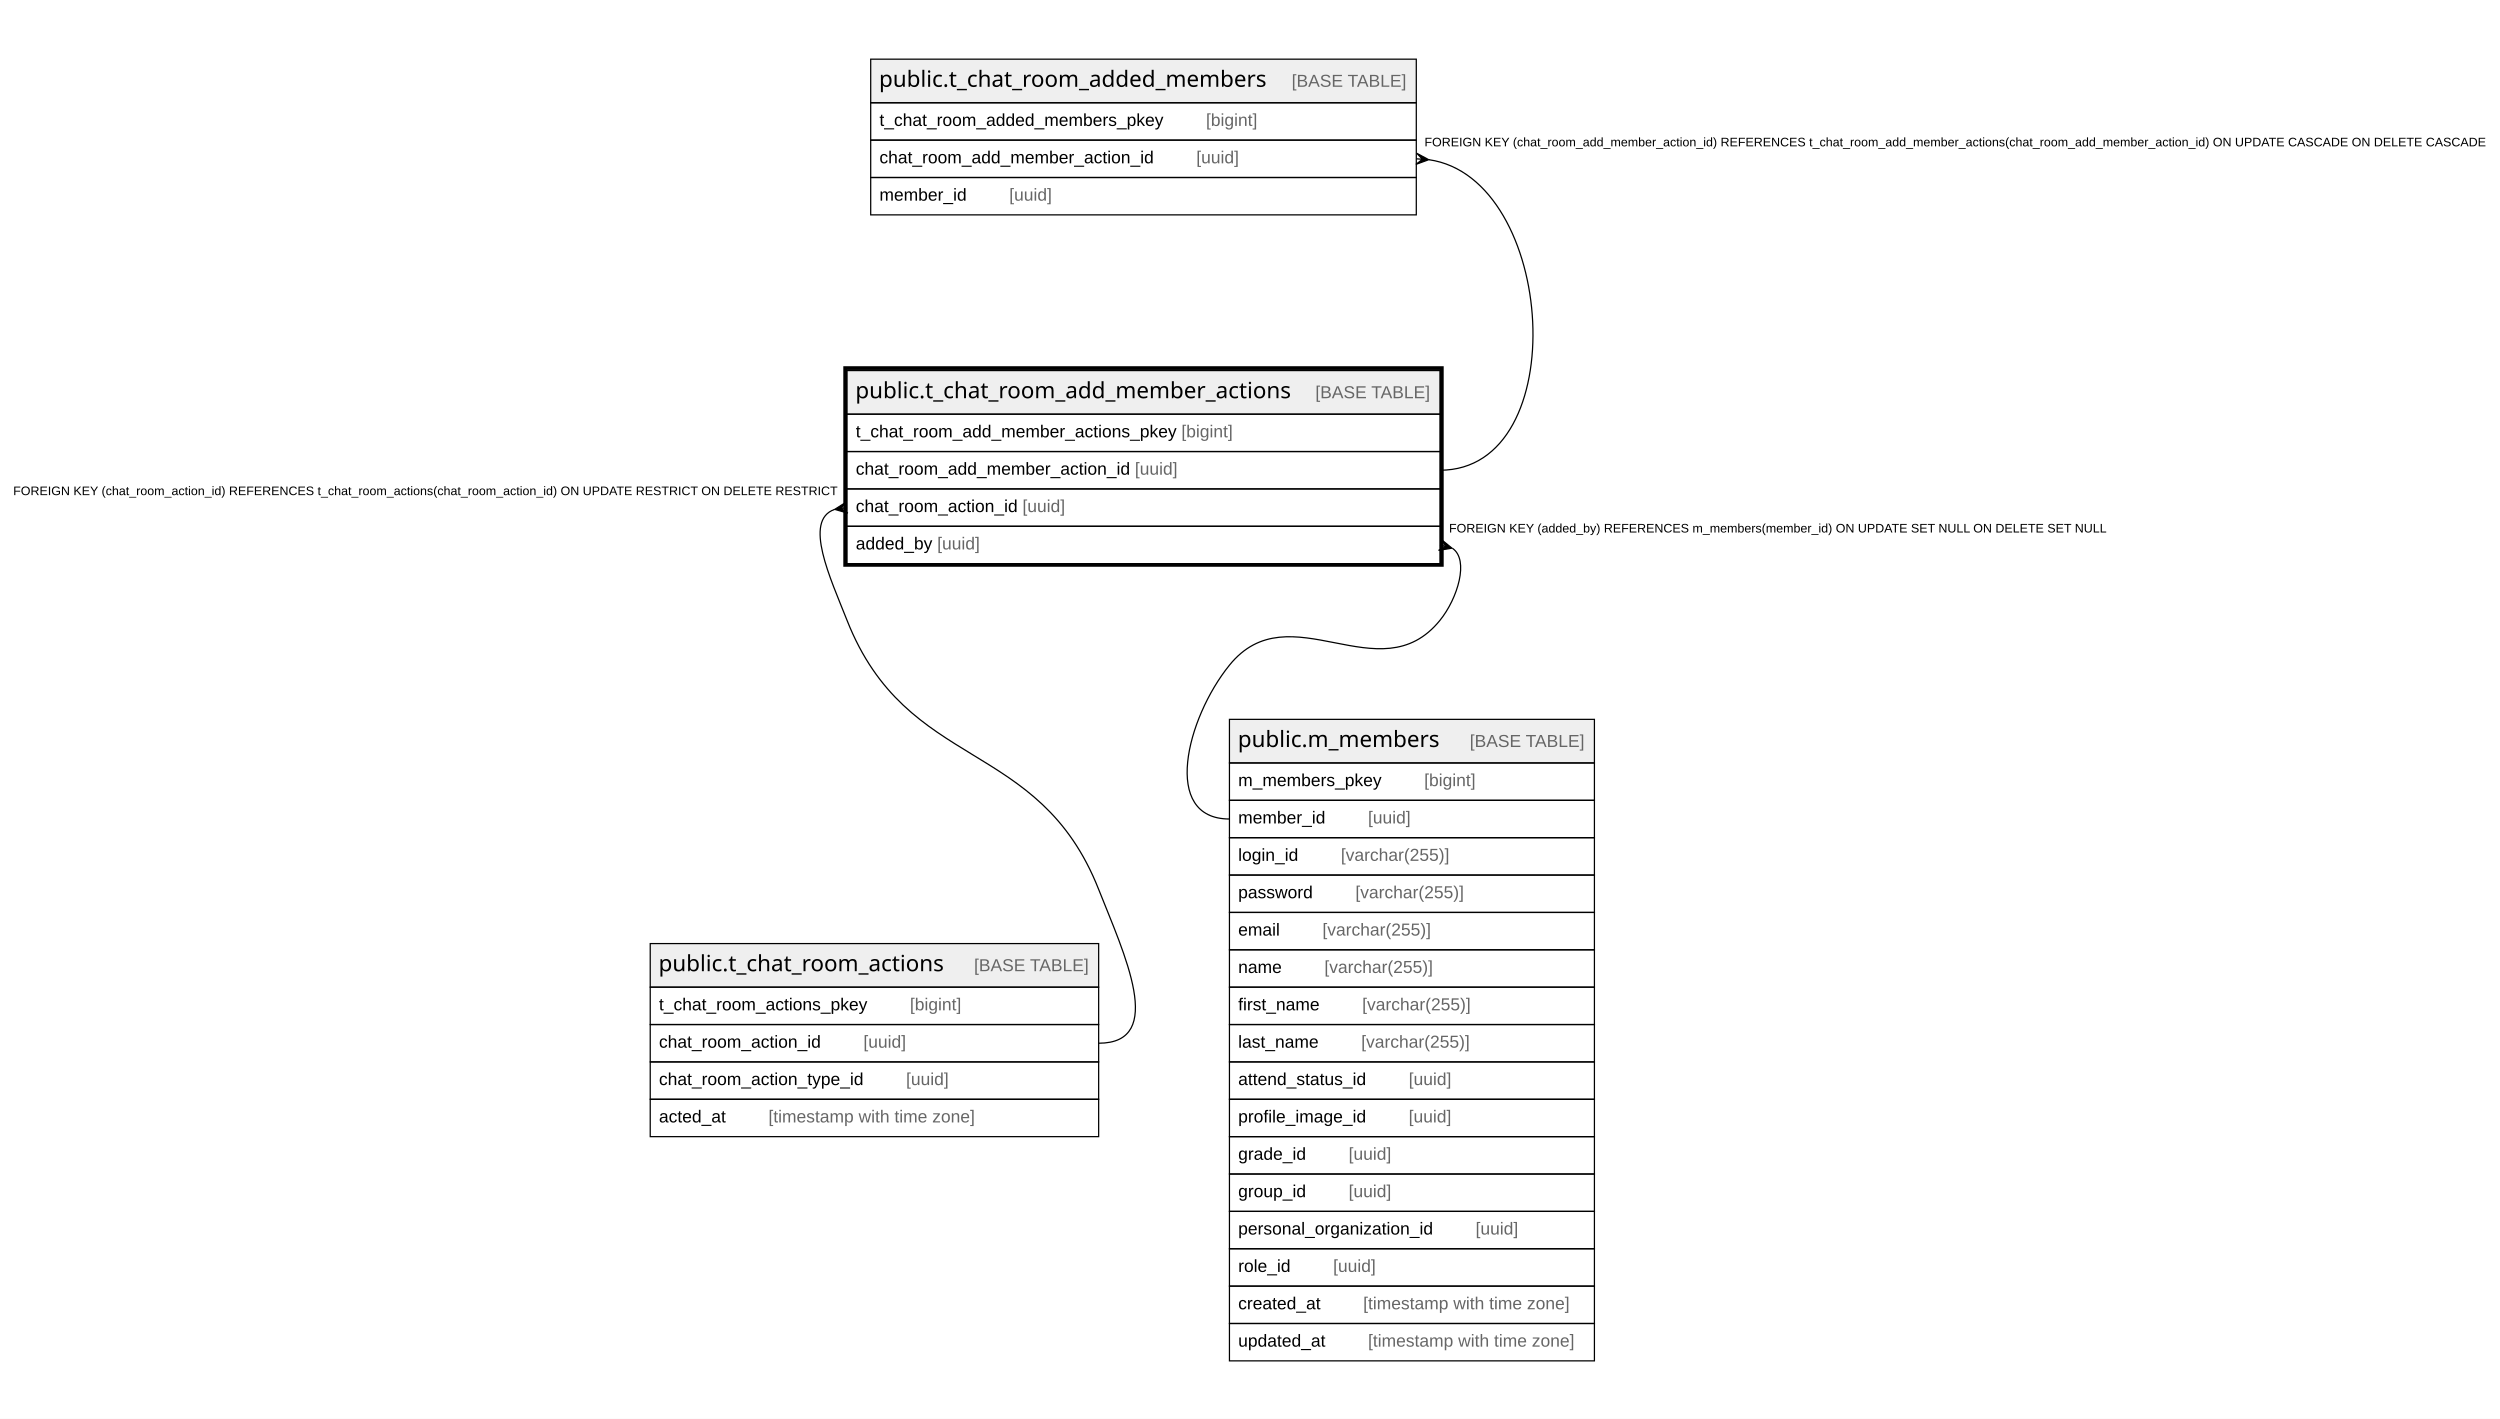
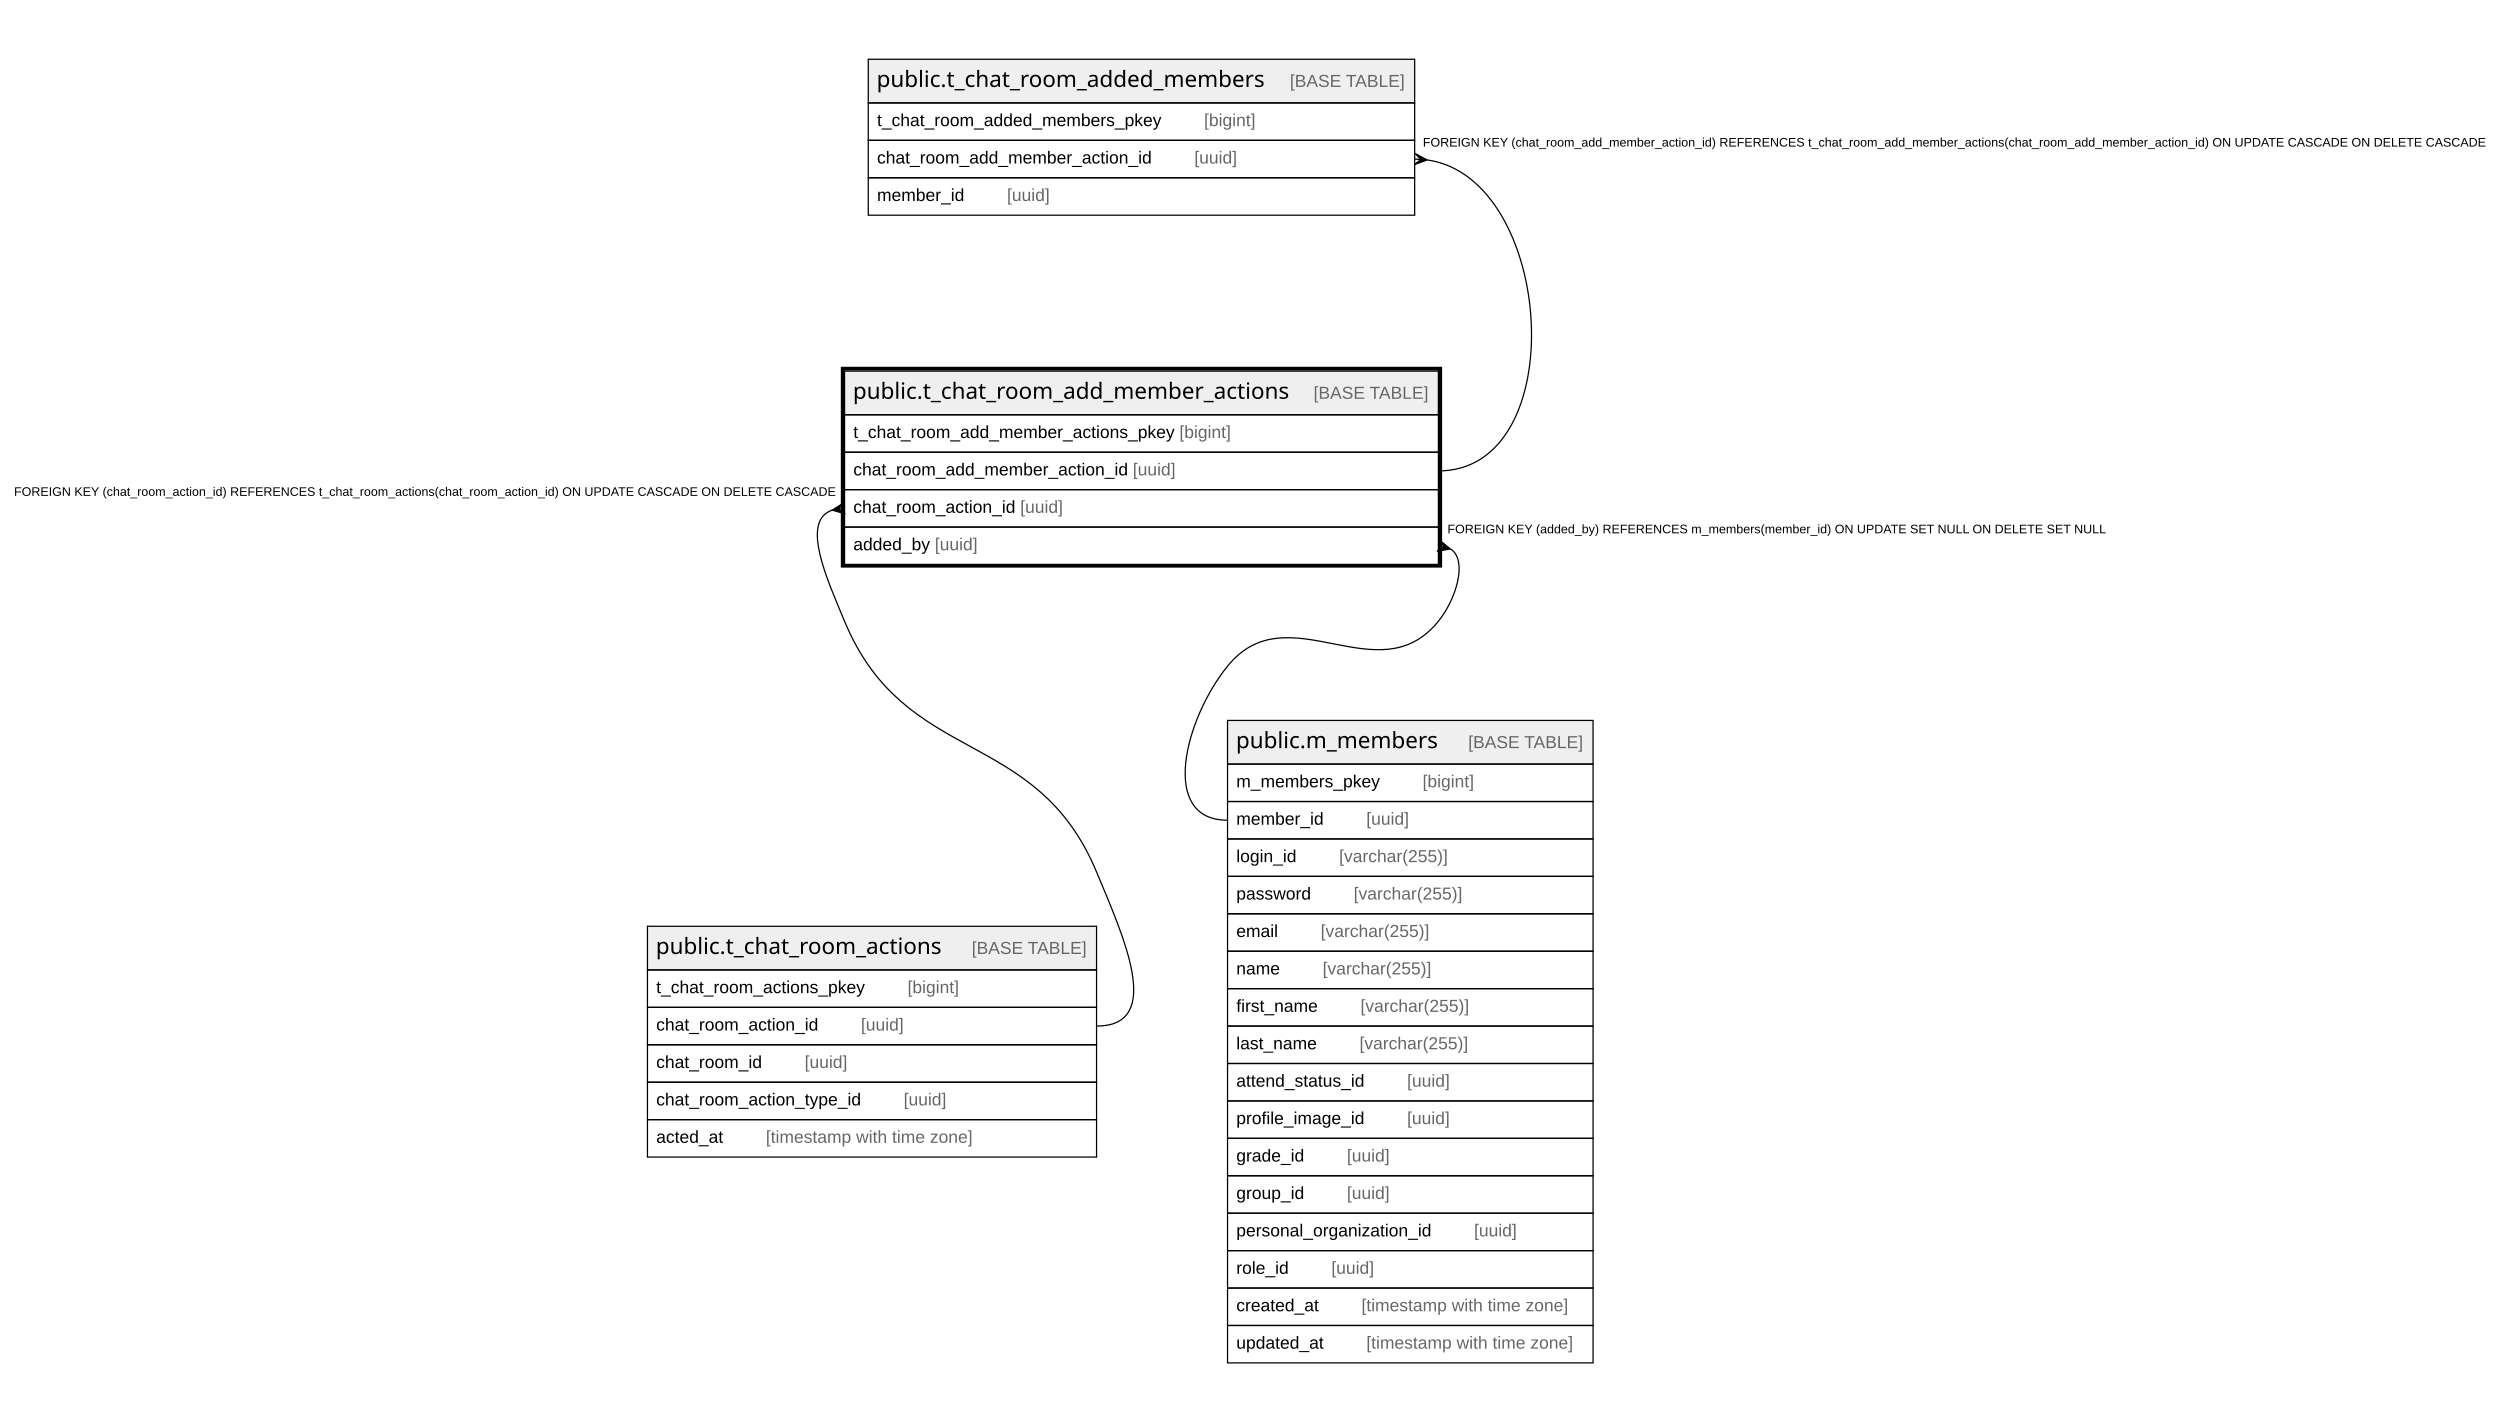
- <svg xmlns="http://www.w3.org/2000/svg" width="2007pt" height="1139pt" viewBox="0.00 0.00 2007.00 1139.00">
+ <svg xmlns="http://www.w3.org/2000/svg" width="2004pt" height="1139pt" viewBox="0.00 0.00 2004.00 1139.00">
  <g id="graph0" class="graph" transform="scale(1 1) rotate(0) translate(4 1135)">
-     <polygon fill="#ffffff" stroke="transparent" points="-4,4 -4,-1135 2003,-1135 2003,4 -4,4" />
+     <polygon fill="#ffffff" stroke="transparent" points="-4,4 -4,-1135 2000,-1135 2000,4 -4,4" />
    <g id="node1" class="node">
-       <polygon fill="#efefef" stroke="transparent" points="676,-802.5 676,-837.5 1152,-837.5 1152,-802.5 676,-802.5" />
-       <polygon fill="none" stroke="#000000" points="676,-802.5 676,-837.5 1152,-837.5 1152,-802.5 676,-802.5" />
-       <text text-anchor="start" x="682.675" y="-815.3" font-family="Arial Bold" font-size="18.00" fill="#000000">public.t_chat_room_add_member_actions</text>
-       <text text-anchor="start" x="1017.757" y="-815.3" font-family="Arial" font-size="14.00" fill="#000000">    </text>
-       <text text-anchor="start" x="1051.962" y="-815.3" font-family="Arial" font-size="14.00" fill="#666666">[BASE TABLE]</text>
-       <polygon fill="none" stroke="#000000" points="676,-772.5 676,-802.5 1152,-802.5 1152,-772.5 676,-772.5" />
-       <text text-anchor="start" x="683" y="-783.9" font-family="Arial" font-size="14.00" fill="#000000">t_chat_room_add_member_actions_pkey </text>
-       <text text-anchor="start" x="944.407" y="-783.9" font-family="Arial" font-size="14.00" fill="#666666">[bigint]</text>
-       <polygon fill="none" stroke="#000000" points="676,-742.5 676,-772.5 1152,-772.5 1152,-742.5 676,-742.5" />
-       <text text-anchor="start" x="683" y="-753.9" font-family="Arial" font-size="14.00" fill="#000000">chat_room_add_member_action_id </text>
-       <text text-anchor="start" x="907.057" y="-753.9" font-family="Arial" font-size="14.00" fill="#666666">[uuid]</text>
-       <polygon fill="none" stroke="#000000" points="676,-712.5 676,-742.5 1152,-742.5 1152,-712.5 676,-712.5" />
-       <text text-anchor="start" x="683" y="-723.9" font-family="Arial" font-size="14.00" fill="#000000">chat_room_action_id </text>
-       <text text-anchor="start" x="816.815" y="-723.9" font-family="Arial" font-size="14.00" fill="#666666">[uuid]</text>
-       <polygon fill="none" stroke="#000000" points="676,-682.5 676,-712.5 1152,-712.5 1152,-682.5 676,-682.5" />
-       <text text-anchor="start" x="683" y="-693.9" font-family="Arial" font-size="14.00" fill="#000000">added_by </text>
-       <text text-anchor="start" x="748.369" y="-693.9" font-family="Arial" font-size="14.00" fill="#666666">[uuid]</text>
-       <polygon fill="none" stroke="#000000" stroke-width="3" points="674.5,-681.5 674.5,-839.5 1153.5,-839.5 1153.5,-681.5 674.5,-681.5" />
+       <polygon fill="#efefef" stroke="transparent" points="673,-802.5 673,-837.5 1149,-837.5 1149,-802.5 673,-802.5" />
+       <polygon fill="none" stroke="#000000" points="673,-802.5 673,-837.5 1149,-837.5 1149,-802.5 673,-802.5" />
+       <text text-anchor="start" x="679.675" y="-815.3" font-family="Arial Bold" font-size="18.00" fill="#000000">public.t_chat_room_add_member_actions</text>
+       <text text-anchor="start" x="1014.757" y="-815.3" font-family="Arial" font-size="14.00" fill="#000000">    </text>
+       <text text-anchor="start" x="1048.962" y="-815.3" font-family="Arial" font-size="14.00" fill="#666666">[BASE TABLE]</text>
+       <polygon fill="none" stroke="#000000" points="673,-772.5 673,-802.5 1149,-802.5 1149,-772.5 673,-772.5" />
+       <text text-anchor="start" x="680" y="-783.9" font-family="Arial" font-size="14.00" fill="#000000">t_chat_room_add_member_actions_pkey </text>
+       <text text-anchor="start" x="941.407" y="-783.9" font-family="Arial" font-size="14.00" fill="#666666">[bigint]</text>
+       <polygon fill="none" stroke="#000000" points="673,-742.5 673,-772.5 1149,-772.5 1149,-742.5 673,-742.5" />
+       <text text-anchor="start" x="680" y="-753.9" font-family="Arial" font-size="14.00" fill="#000000">chat_room_add_member_action_id </text>
+       <text text-anchor="start" x="904.057" y="-753.9" font-family="Arial" font-size="14.00" fill="#666666">[uuid]</text>
+       <polygon fill="none" stroke="#000000" points="673,-712.5 673,-742.5 1149,-742.5 1149,-712.5 673,-712.5" />
+       <text text-anchor="start" x="680" y="-723.9" font-family="Arial" font-size="14.00" fill="#000000">chat_room_action_id </text>
+       <text text-anchor="start" x="813.815" y="-723.9" font-family="Arial" font-size="14.00" fill="#666666">[uuid]</text>
+       <polygon fill="none" stroke="#000000" points="673,-682.5 673,-712.5 1149,-712.5 1149,-682.5 673,-682.5" />
+       <text text-anchor="start" x="680" y="-693.9" font-family="Arial" font-size="14.00" fill="#000000">added_by </text>
+       <text text-anchor="start" x="745.369" y="-693.9" font-family="Arial" font-size="14.00" fill="#666666">[uuid]</text>
+       <polygon fill="none" stroke="#000000" stroke-width="3" points="671.5,-681.5 671.5,-839.5 1150.5,-839.5 1150.5,-681.5 671.5,-681.5" />
    </g>
    <g id="node3" class="node">
-       <polygon fill="#efefef" stroke="transparent" points="518,-342.5 518,-377.5 878,-377.5 878,-342.5 518,-342.5" />
-       <polygon fill="none" stroke="#000000" points="518,-342.5 518,-377.5 878,-377.5 878,-342.5 518,-342.5" />
-       <text text-anchor="start" x="524.688" y="-355.3" font-family="Arial Bold" font-size="18.00" fill="#000000">public.t_chat_room_actions</text>
-       <text text-anchor="start" x="743.744" y="-355.3" font-family="Arial" font-size="14.00" fill="#000000">    </text>
-       <text text-anchor="start" x="777.949" y="-355.3" font-family="Arial" font-size="14.00" fill="#666666">[BASE TABLE]</text>
-       <polygon fill="none" stroke="#000000" points="518,-312.5 518,-342.5 878,-342.5 878,-312.5 518,-312.5" />
-       <text text-anchor="start" x="525" y="-323.9" font-family="Arial" font-size="14.00" fill="#000000">t_chat_room_actions_pkey    </text>
-       <text text-anchor="start" x="726.478" y="-323.9" font-family="Arial" font-size="14.00" fill="#666666">[bigint]</text>
-       <polygon fill="none" stroke="#000000" points="518,-282.5 518,-312.5 878,-312.5 878,-282.5 518,-282.5" />
-       <text text-anchor="start" x="525" y="-293.9" font-family="Arial" font-size="14.00" fill="#000000">chat_room_action_id    </text>
-       <text text-anchor="start" x="689.129" y="-293.9" font-family="Arial" font-size="14.00" fill="#666666">[uuid]</text>
-       <polygon fill="none" stroke="#000000" points="518,-252.5 518,-282.5 878,-282.5 878,-252.5 518,-252.5" />
-       <text text-anchor="start" x="525" y="-263.9" font-family="Arial" font-size="14.00" fill="#000000">chat_room_action_type_id    </text>
-       <text text-anchor="start" x="723.367" y="-263.9" font-family="Arial" font-size="14.00" fill="#666666">[uuid]</text>
-       <polygon fill="none" stroke="#000000" points="518,-222.5 518,-252.5 878,-252.5 878,-222.5 518,-222.5" />
-       <text text-anchor="start" x="525" y="-233.9" font-family="Arial" font-size="14.00" fill="#000000">acted_at    </text>
-       <text text-anchor="start" x="612.899" y="-233.9" font-family="Arial" font-size="14.00" fill="#666666">[timestamp with time zone]</text>
+       <polygon fill="#efefef" stroke="transparent" points="515,-357.5 515,-392.5 875,-392.5 875,-357.5 515,-357.5" />
+       <polygon fill="none" stroke="#000000" points="515,-357.5 515,-392.5 875,-392.5 875,-357.5 515,-357.5" />
+       <text text-anchor="start" x="521.688" y="-370.3" font-family="Arial Bold" font-size="18.00" fill="#000000">public.t_chat_room_actions</text>
+       <text text-anchor="start" x="740.744" y="-370.3" font-family="Arial" font-size="14.00" fill="#000000">    </text>
+       <text text-anchor="start" x="774.949" y="-370.3" font-family="Arial" font-size="14.00" fill="#666666">[BASE TABLE]</text>
+       <polygon fill="none" stroke="#000000" points="515,-327.5 515,-357.5 875,-357.5 875,-327.5 515,-327.5" />
+       <text text-anchor="start" x="522" y="-338.9" font-family="Arial" font-size="14.00" fill="#000000">t_chat_room_actions_pkey    </text>
+       <text text-anchor="start" x="723.478" y="-338.9" font-family="Arial" font-size="14.00" fill="#666666">[bigint]</text>
+       <polygon fill="none" stroke="#000000" points="515,-297.5 515,-327.5 875,-327.5 875,-297.5 515,-297.5" />
+       <text text-anchor="start" x="522" y="-308.9" font-family="Arial" font-size="14.00" fill="#000000">chat_room_action_id    </text>
+       <text text-anchor="start" x="686.129" y="-308.9" font-family="Arial" font-size="14.00" fill="#666666">[uuid]</text>
+       <polygon fill="none" stroke="#000000" points="515,-267.5 515,-297.5 875,-297.5 875,-267.5 515,-267.5" />
+       <text text-anchor="start" x="522" y="-278.9" font-family="Arial" font-size="14.00" fill="#000000">chat_room_id    </text>
+       <text text-anchor="start" x="641.001" y="-278.9" font-family="Arial" font-size="14.00" fill="#666666">[uuid]</text>
+       <polygon fill="none" stroke="#000000" points="515,-237.5 515,-267.5 875,-267.5 875,-237.5 515,-237.5" />
+       <text text-anchor="start" x="522" y="-248.9" font-family="Arial" font-size="14.00" fill="#000000">chat_room_action_type_id    </text>
+       <text text-anchor="start" x="720.367" y="-248.9" font-family="Arial" font-size="14.00" fill="#666666">[uuid]</text>
+       <polygon fill="none" stroke="#000000" points="515,-207.5 515,-237.5 875,-237.5 875,-207.5 515,-207.5" />
+       <text text-anchor="start" x="522" y="-218.9" font-family="Arial" font-size="14.00" fill="#000000">acted_at    </text>
+       <text text-anchor="start" x="609.899" y="-218.9" font-family="Arial" font-size="14.00" fill="#666666">[timestamp with time zone]</text>
    </g>
    <g id="edge2" class="edge">
-       <path fill="none" stroke="#000000" d="M666.024,-726.045C640.647,-717.281 662.674,-670.759 676,-637 724.26,-514.742 829.74,-543.258 878,-421 898.153,-369.945 932.889,-297.5 878,-297.5" />
-       <polygon fill="#000000" stroke="#000000" points="666.105,-726.057 675.351,-731.953 671.052,-726.778 676,-727.5 676,-727.5 676,-727.5 671.052,-726.778 676.649,-723.047 666.105,-726.057 666.105,-726.057" />
-       <text text-anchor="start" x="6.583" y="-737.5" font-family="Arial" font-size="10.00" fill="#000000">FOREIGN KEY (chat_room_action_id) REFERENCES t_chat_room_actions(chat_room_action_id) ON UPDATE RESTRICT ON DELETE RESTRICT</text>
+       <path fill="none" stroke="#000000" d="M663.007,-726.038C637.529,-717.233 659.069,-670.514 673,-637 721.612,-520.05 826.388,-552.95 875,-436 896.068,-385.315 929.889,-312.5 875,-312.5" />
+       <polygon fill="#000000" stroke="#000000" points="663.105,-726.053 672.349,-731.953 668.053,-726.776 673,-727.5 673,-727.5 673,-727.5 668.053,-726.776 673.651,-723.047 663.105,-726.053 663.105,-726.053" />
+       <text text-anchor="start" x="7.242" y="-737.5" font-family="Arial" font-size="10.00" fill="#000000">FOREIGN KEY (chat_room_action_id) REFERENCES t_chat_room_actions(chat_room_action_id) ON UPDATE CASCADE ON DELETE CASCADE</text>
    </g>
    <g id="node4" class="node">
-       <polygon fill="#efefef" stroke="transparent" points="983,-522.5 983,-557.5 1276,-557.5 1276,-522.5 983,-522.5" />
-       <polygon fill="none" stroke="#000000" points="983,-522.5 983,-557.5 1276,-557.5 1276,-522.5 983,-522.5" />
-       <text text-anchor="start" x="989.715" y="-535.3" font-family="Arial Bold" font-size="18.00" fill="#000000">public.m_members</text>
-       <text text-anchor="start" x="1141.717" y="-535.3" font-family="Arial" font-size="14.00" fill="#000000">    </text>
-       <text text-anchor="start" x="1175.922" y="-535.3" font-family="Arial" font-size="14.00" fill="#666666">[BASE TABLE]</text>
-       <polygon fill="none" stroke="#000000" points="983,-492.5 983,-522.5 1276,-522.5 1276,-492.5 983,-492.5" />
-       <text text-anchor="start" x="990" y="-503.9" font-family="Arial" font-size="14.00" fill="#000000">m_members_pkey    </text>
-       <text text-anchor="start" x="1139.325" y="-503.9" font-family="Arial" font-size="14.00" fill="#666666">[bigint]</text>
-       <polygon fill="none" stroke="#000000" points="983,-462.5 983,-492.5 1276,-492.5 1276,-462.5 983,-462.5" />
-       <text text-anchor="start" x="990" y="-473.9" font-family="Arial" font-size="14.00" fill="#000000">member_id    </text>
-       <text text-anchor="start" x="1094.206" y="-473.9" font-family="Arial" font-size="14.00" fill="#666666">[uuid]</text>
-       <polygon fill="none" stroke="#000000" points="983,-432.5 983,-462.5 1276,-462.5 1276,-432.5 983,-432.5" />
-       <text text-anchor="start" x="990" y="-443.9" font-family="Arial" font-size="14.00" fill="#000000">login_id    </text>
-       <text text-anchor="start" x="1072.438" y="-443.9" font-family="Arial" font-size="14.00" fill="#666666">[varchar(255)]</text>
-       <polygon fill="none" stroke="#000000" points="983,-402.5 983,-432.5 1276,-432.5 1276,-402.5 983,-402.5" />
-       <text text-anchor="start" x="990" y="-413.9" font-family="Arial" font-size="14.00" fill="#000000">password    </text>
-       <text text-anchor="start" x="1084.102" y="-413.9" font-family="Arial" font-size="14.00" fill="#666666">[varchar(255)]</text>
-       <polygon fill="none" stroke="#000000" points="983,-372.5 983,-402.5 1276,-402.5 1276,-372.5 983,-372.5" />
-       <text text-anchor="start" x="990" y="-383.9" font-family="Arial" font-size="14.00" fill="#000000">email    </text>
-       <text text-anchor="start" x="1057.644" y="-383.9" font-family="Arial" font-size="14.00" fill="#666666">[varchar(255)]</text>
-       <polygon fill="none" stroke="#000000" points="983,-342.5 983,-372.5 1276,-372.5 1276,-342.5 983,-342.5" />
-       <text text-anchor="start" x="990" y="-353.9" font-family="Arial" font-size="14.00" fill="#000000">name    </text>
-       <text text-anchor="start" x="1059.213" y="-353.9" font-family="Arial" font-size="14.00" fill="#666666">[varchar(255)]</text>
-       <polygon fill="none" stroke="#000000" points="983,-312.5 983,-342.5 1276,-342.5 1276,-312.5 983,-312.5" />
-       <text text-anchor="start" x="990" y="-323.9" font-family="Arial" font-size="14.00" fill="#000000">first_name    </text>
-       <text text-anchor="start" x="1089.544" y="-323.9" font-family="Arial" font-size="14.00" fill="#666666">[varchar(255)]</text>
-       <polygon fill="none" stroke="#000000" points="983,-282.5 983,-312.5 1276,-312.5 1276,-282.5 983,-282.5" />
-       <text text-anchor="start" x="990" y="-293.9" font-family="Arial" font-size="14.00" fill="#000000">last_name    </text>
-       <text text-anchor="start" x="1088.776" y="-293.9" font-family="Arial" font-size="14.00" fill="#666666">[varchar(255)]</text>
-       <polygon fill="none" stroke="#000000" points="983,-252.5 983,-282.5 1276,-282.5 1276,-252.5 983,-252.5" />
-       <text text-anchor="start" x="990" y="-263.9" font-family="Arial" font-size="14.00" fill="#000000">attend_status_id    </text>
-       <text text-anchor="start" x="1126.917" y="-263.9" font-family="Arial" font-size="14.00" fill="#666666">[uuid]</text>
-       <polygon fill="none" stroke="#000000" points="983,-222.5 983,-252.5 1276,-252.5 1276,-222.5 983,-222.5" />
-       <text text-anchor="start" x="990" y="-233.9" font-family="Arial" font-size="14.00" fill="#000000">profile_image_id    </text>
-       <text text-anchor="start" x="1126.886" y="-233.9" font-family="Arial" font-size="14.00" fill="#666666">[uuid]</text>
-       <polygon fill="none" stroke="#000000" points="983,-192.5 983,-222.5 1276,-222.5 1276,-192.5 983,-192.5" />
-       <text text-anchor="start" x="990" y="-203.9" font-family="Arial" font-size="14.00" fill="#000000">grade_id    </text>
-       <text text-anchor="start" x="1078.668" y="-203.9" font-family="Arial" font-size="14.00" fill="#666666">[uuid]</text>
-       <polygon fill="none" stroke="#000000" points="983,-162.5 983,-192.5 1276,-192.5 1276,-162.5 983,-162.5" />
-       <text text-anchor="start" x="990" y="-173.9" font-family="Arial" font-size="14.00" fill="#000000">group_id    </text>
-       <text text-anchor="start" x="1078.668" y="-173.9" font-family="Arial" font-size="14.00" fill="#666666">[uuid]</text>
-       <polygon fill="none" stroke="#000000" points="983,-132.5 983,-162.5 1276,-162.5 1276,-132.5 983,-132.5" />
-       <text text-anchor="start" x="990" y="-143.9" font-family="Arial" font-size="14.00" fill="#000000">personal_organization_id    </text>
-       <text text-anchor="start" x="1180.582" y="-143.9" font-family="Arial" font-size="14.00" fill="#666666">[uuid]</text>
-       <polygon fill="none" stroke="#000000" points="983,-102.5 983,-132.5 1276,-132.5 1276,-102.5 983,-102.5" />
-       <text text-anchor="start" x="990" y="-113.9" font-family="Arial" font-size="14.00" fill="#000000">role_id    </text>
-       <text text-anchor="start" x="1066.209" y="-113.9" font-family="Arial" font-size="14.00" fill="#666666">[uuid]</text>
-       <polygon fill="none" stroke="#000000" points="983,-72.5 983,-102.5 1276,-102.5 1276,-72.5 983,-72.5" />
-       <text text-anchor="start" x="990" y="-83.9" font-family="Arial" font-size="14.00" fill="#000000">created_at    </text>
-       <text text-anchor="start" x="1090.342" y="-83.9" font-family="Arial" font-size="14.00" fill="#666666">[timestamp with time zone]</text>
-       <polygon fill="none" stroke="#000000" points="983,-42.5 983,-72.5 1276,-72.5 1276,-42.5 983,-42.5" />
-       <text text-anchor="start" x="990" y="-53.9" font-family="Arial" font-size="14.00" fill="#000000">updated_at    </text>
-       <text text-anchor="start" x="1094.247" y="-53.9" font-family="Arial" font-size="14.00" fill="#666666">[timestamp with time zone]</text>
+       <polygon fill="#efefef" stroke="transparent" points="980,-522.5 980,-557.5 1273,-557.5 1273,-522.5 980,-522.5" />
+       <polygon fill="none" stroke="#000000" points="980,-522.5 980,-557.5 1273,-557.5 1273,-522.5 980,-522.5" />
+       <text text-anchor="start" x="986.715" y="-535.3" font-family="Arial Bold" font-size="18.00" fill="#000000">public.m_members</text>
+       <text text-anchor="start" x="1138.717" y="-535.3" font-family="Arial" font-size="14.00" fill="#000000">    </text>
+       <text text-anchor="start" x="1172.922" y="-535.3" font-family="Arial" font-size="14.00" fill="#666666">[BASE TABLE]</text>
+       <polygon fill="none" stroke="#000000" points="980,-492.5 980,-522.5 1273,-522.5 1273,-492.5 980,-492.5" />
+       <text text-anchor="start" x="987" y="-503.9" font-family="Arial" font-size="14.00" fill="#000000">m_members_pkey    </text>
+       <text text-anchor="start" x="1136.325" y="-503.9" font-family="Arial" font-size="14.00" fill="#666666">[bigint]</text>
+       <polygon fill="none" stroke="#000000" points="980,-462.5 980,-492.5 1273,-492.5 1273,-462.5 980,-462.5" />
+       <text text-anchor="start" x="987" y="-473.9" font-family="Arial" font-size="14.00" fill="#000000">member_id    </text>
+       <text text-anchor="start" x="1091.206" y="-473.9" font-family="Arial" font-size="14.00" fill="#666666">[uuid]</text>
+       <polygon fill="none" stroke="#000000" points="980,-432.5 980,-462.5 1273,-462.5 1273,-432.5 980,-432.5" />
+       <text text-anchor="start" x="987" y="-443.9" font-family="Arial" font-size="14.00" fill="#000000">login_id    </text>
+       <text text-anchor="start" x="1069.438" y="-443.9" font-family="Arial" font-size="14.00" fill="#666666">[varchar(255)]</text>
+       <polygon fill="none" stroke="#000000" points="980,-402.5 980,-432.5 1273,-432.5 1273,-402.5 980,-402.5" />
+       <text text-anchor="start" x="987" y="-413.9" font-family="Arial" font-size="14.00" fill="#000000">password    </text>
+       <text text-anchor="start" x="1081.102" y="-413.9" font-family="Arial" font-size="14.00" fill="#666666">[varchar(255)]</text>
+       <polygon fill="none" stroke="#000000" points="980,-372.5 980,-402.5 1273,-402.5 1273,-372.5 980,-372.5" />
+       <text text-anchor="start" x="987" y="-383.9" font-family="Arial" font-size="14.00" fill="#000000">email    </text>
+       <text text-anchor="start" x="1054.644" y="-383.9" font-family="Arial" font-size="14.00" fill="#666666">[varchar(255)]</text>
+       <polygon fill="none" stroke="#000000" points="980,-342.5 980,-372.5 1273,-372.5 1273,-342.5 980,-342.5" />
+       <text text-anchor="start" x="987" y="-353.9" font-family="Arial" font-size="14.00" fill="#000000">name    </text>
+       <text text-anchor="start" x="1056.213" y="-353.9" font-family="Arial" font-size="14.00" fill="#666666">[varchar(255)]</text>
+       <polygon fill="none" stroke="#000000" points="980,-312.5 980,-342.5 1273,-342.5 1273,-312.5 980,-312.5" />
+       <text text-anchor="start" x="987" y="-323.9" font-family="Arial" font-size="14.00" fill="#000000">first_name    </text>
+       <text text-anchor="start" x="1086.544" y="-323.9" font-family="Arial" font-size="14.00" fill="#666666">[varchar(255)]</text>
+       <polygon fill="none" stroke="#000000" points="980,-282.5 980,-312.5 1273,-312.5 1273,-282.5 980,-282.5" />
+       <text text-anchor="start" x="987" y="-293.9" font-family="Arial" font-size="14.00" fill="#000000">last_name    </text>
+       <text text-anchor="start" x="1085.776" y="-293.9" font-family="Arial" font-size="14.00" fill="#666666">[varchar(255)]</text>
+       <polygon fill="none" stroke="#000000" points="980,-252.5 980,-282.5 1273,-282.5 1273,-252.5 980,-252.5" />
+       <text text-anchor="start" x="987" y="-263.9" font-family="Arial" font-size="14.00" fill="#000000">attend_status_id    </text>
+       <text text-anchor="start" x="1123.917" y="-263.9" font-family="Arial" font-size="14.00" fill="#666666">[uuid]</text>
+       <polygon fill="none" stroke="#000000" points="980,-222.5 980,-252.5 1273,-252.5 1273,-222.5 980,-222.5" />
+       <text text-anchor="start" x="987" y="-233.9" font-family="Arial" font-size="14.00" fill="#000000">profile_image_id    </text>
+       <text text-anchor="start" x="1123.886" y="-233.9" font-family="Arial" font-size="14.00" fill="#666666">[uuid]</text>
+       <polygon fill="none" stroke="#000000" points="980,-192.5 980,-222.5 1273,-222.5 1273,-192.5 980,-192.5" />
+       <text text-anchor="start" x="987" y="-203.9" font-family="Arial" font-size="14.00" fill="#000000">grade_id    </text>
+       <text text-anchor="start" x="1075.668" y="-203.9" font-family="Arial" font-size="14.00" fill="#666666">[uuid]</text>
+       <polygon fill="none" stroke="#000000" points="980,-162.5 980,-192.5 1273,-192.5 1273,-162.5 980,-162.5" />
+       <text text-anchor="start" x="987" y="-173.9" font-family="Arial" font-size="14.00" fill="#000000">group_id    </text>
+       <text text-anchor="start" x="1075.668" y="-173.9" font-family="Arial" font-size="14.00" fill="#666666">[uuid]</text>
+       <polygon fill="none" stroke="#000000" points="980,-132.5 980,-162.5 1273,-162.5 1273,-132.5 980,-132.5" />
+       <text text-anchor="start" x="987" y="-143.9" font-family="Arial" font-size="14.00" fill="#000000">personal_organization_id    </text>
+       <text text-anchor="start" x="1177.582" y="-143.9" font-family="Arial" font-size="14.00" fill="#666666">[uuid]</text>
+       <polygon fill="none" stroke="#000000" points="980,-102.5 980,-132.5 1273,-132.5 1273,-102.5 980,-102.5" />
+       <text text-anchor="start" x="987" y="-113.9" font-family="Arial" font-size="14.00" fill="#000000">role_id    </text>
+       <text text-anchor="start" x="1063.209" y="-113.9" font-family="Arial" font-size="14.00" fill="#666666">[uuid]</text>
+       <polygon fill="none" stroke="#000000" points="980,-72.5 980,-102.5 1273,-102.5 1273,-72.5 980,-72.5" />
+       <text text-anchor="start" x="987" y="-83.9" font-family="Arial" font-size="14.00" fill="#000000">created_at    </text>
+       <text text-anchor="start" x="1087.342" y="-83.9" font-family="Arial" font-size="14.00" fill="#666666">[timestamp with time zone]</text>
+       <polygon fill="none" stroke="#000000" points="980,-42.5 980,-72.5 1273,-72.5 1273,-42.5 980,-42.5" />
+       <text text-anchor="start" x="987" y="-53.9" font-family="Arial" font-size="14.00" fill="#000000">updated_at    </text>
+       <text text-anchor="start" x="1091.247" y="-53.9" font-family="Arial" font-size="14.00" fill="#666666">[timestamp with time zone]</text>
    </g>
    <g id="edge3" class="edge">
-       <path fill="none" stroke="#000000" d="M1162.018,-694.822C1175.603,-685.582 1166.274,-654.635 1152,-637 1103.684,-577.307 1031.316,-660.693 983,-601 948.467,-558.336 928.111,-477.5 983,-477.5" />
-       <polygon fill="#000000" stroke="#000000" points="1161.661,-694.918 1150.838,-693.153 1156.83,-696.209 1152,-697.5 1152,-697.5 1152,-697.5 1156.83,-696.209 1153.162,-701.847 1161.661,-694.918 1161.661,-694.918" />
-       <text text-anchor="start" x="1159.265" y="-707.5" font-family="Arial" font-size="10.00" fill="#000000">FOREIGN KEY (added_by) REFERENCES m_members(member_id) ON UPDATE SET NULL ON DELETE SET NULL</text>
+       <path fill="none" stroke="#000000" d="M1159.018,-694.822C1172.603,-685.582 1163.274,-654.635 1149,-637 1100.684,-577.307 1028.316,-660.693 980,-601 945.467,-558.336 925.111,-477.5 980,-477.5" />
+       <polygon fill="#000000" stroke="#000000" points="1158.661,-694.918 1147.838,-693.153 1153.83,-696.209 1149,-697.5 1149,-697.5 1149,-697.5 1153.83,-696.209 1150.162,-701.847 1158.661,-694.918 1158.661,-694.918" />
+       <text text-anchor="start" x="1156.265" y="-707.5" font-family="Arial" font-size="10.00" fill="#000000">FOREIGN KEY (added_by) REFERENCES m_members(member_id) ON UPDATE SET NULL ON DELETE SET NULL</text>
    </g>
    <g id="node2" class="node">
-       <polygon fill="#efefef" stroke="transparent" points="695,-1052.5 695,-1087.5 1133,-1087.5 1133,-1052.5 695,-1052.5" />
-       <polygon fill="none" stroke="#000000" points="695,-1052.5 695,-1087.5 1133,-1087.5 1133,-1052.5 695,-1052.5" />
-       <text text-anchor="start" x="701.679" y="-1065.3" font-family="Arial Bold" font-size="18.00" fill="#000000">public.t_chat_room_added_members</text>
-       <text text-anchor="start" x="998.753" y="-1065.3" font-family="Arial" font-size="14.00" fill="#000000">    </text>
-       <text text-anchor="start" x="1032.958" y="-1065.3" font-family="Arial" font-size="14.00" fill="#666666">[BASE TABLE]</text>
-       <polygon fill="none" stroke="#000000" points="695,-1022.5 695,-1052.5 1133,-1052.5 1133,-1022.5 695,-1022.5" />
-       <text text-anchor="start" x="702" y="-1033.9" font-family="Arial" font-size="14.00" fill="#000000">t_chat_room_added_members_pkey    </text>
-       <text text-anchor="start" x="964.158" y="-1033.9" font-family="Arial" font-size="14.00" fill="#666666">[bigint]</text>
-       <polygon fill="none" stroke="#000000" points="695,-992.5 695,-1022.5 1133,-1022.5 1133,-992.5 695,-992.5" />
-       <text text-anchor="start" x="702" y="-1003.9" font-family="Arial" font-size="14.00" fill="#000000">chat_room_add_member_action_id    </text>
-       <text text-anchor="start" x="956.372" y="-1003.9" font-family="Arial" font-size="14.00" fill="#666666">[uuid]</text>
-       <polygon fill="none" stroke="#000000" points="695,-962.5 695,-992.5 1133,-992.5 1133,-962.5 695,-962.5" />
-       <text text-anchor="start" x="702" y="-973.9" font-family="Arial" font-size="14.00" fill="#000000">member_id    </text>
-       <text text-anchor="start" x="806.206" y="-973.9" font-family="Arial" font-size="14.00" fill="#666666">[uuid]</text>
+       <polygon fill="#efefef" stroke="transparent" points="692,-1052.5 692,-1087.5 1130,-1087.5 1130,-1052.5 692,-1052.5" />
+       <polygon fill="none" stroke="#000000" points="692,-1052.5 692,-1087.5 1130,-1087.5 1130,-1052.5 692,-1052.5" />
+       <text text-anchor="start" x="698.679" y="-1065.3" font-family="Arial Bold" font-size="18.00" fill="#000000">public.t_chat_room_added_members</text>
+       <text text-anchor="start" x="995.753" y="-1065.3" font-family="Arial" font-size="14.00" fill="#000000">    </text>
+       <text text-anchor="start" x="1029.958" y="-1065.3" font-family="Arial" font-size="14.00" fill="#666666">[BASE TABLE]</text>
+       <polygon fill="none" stroke="#000000" points="692,-1022.5 692,-1052.5 1130,-1052.5 1130,-1022.5 692,-1022.5" />
+       <text text-anchor="start" x="699" y="-1033.9" font-family="Arial" font-size="14.00" fill="#000000">t_chat_room_added_members_pkey    </text>
+       <text text-anchor="start" x="961.158" y="-1033.9" font-family="Arial" font-size="14.00" fill="#666666">[bigint]</text>
+       <polygon fill="none" stroke="#000000" points="692,-992.5 692,-1022.5 1130,-1022.5 1130,-992.5 692,-992.5" />
+       <text text-anchor="start" x="699" y="-1003.9" font-family="Arial" font-size="14.00" fill="#000000">chat_room_add_member_action_id    </text>
+       <text text-anchor="start" x="953.372" y="-1003.9" font-family="Arial" font-size="14.00" fill="#666666">[uuid]</text>
+       <polygon fill="none" stroke="#000000" points="692,-962.5 692,-992.5 1130,-992.5 1130,-962.5 692,-962.5" />
+       <text text-anchor="start" x="699" y="-973.9" font-family="Arial" font-size="14.00" fill="#000000">member_id    </text>
+       <text text-anchor="start" x="803.206" y="-973.9" font-family="Arial" font-size="14.00" fill="#666666">[uuid]</text>
    </g>
    <g id="edge1" class="edge">
-       <path fill="none" stroke="#000000" d="M1143.175,-1006.783C1245.492,-992.119 1259.949,-757.5 1152,-757.5" />
-       <polygon fill="#000000" stroke="#000000" points="1142.975,-1006.797 1132.684,-1003.011 1137.988,-1007.148 1133,-1007.5 1133,-1007.5 1133,-1007.5 1137.988,-1007.148 1133.316,-1011.989 1142.975,-1006.797 1142.975,-1006.797" />
-       <text text-anchor="start" x="1139.553" y="-1017.5" font-family="Arial" font-size="10.00" fill="#000000">FOREIGN KEY (chat_room_add_member_action_id) REFERENCES t_chat_room_add_member_actions(chat_room_add_member_action_id) ON UPDATE CASCADE ON DELETE CASCADE</text>
+       <path fill="none" stroke="#000000" d="M1140.175,-1006.783C1242.492,-992.119 1256.949,-757.5 1149,-757.5" />
+       <polygon fill="#000000" stroke="#000000" points="1139.975,-1006.797 1129.684,-1003.011 1134.988,-1007.148 1130,-1007.5 1130,-1007.5 1130,-1007.5 1134.988,-1007.148 1130.316,-1011.989 1139.975,-1006.797 1139.975,-1006.797" />
+       <text text-anchor="start" x="1136.553" y="-1017.5" font-family="Arial" font-size="10.00" fill="#000000">FOREIGN KEY (chat_room_add_member_action_id) REFERENCES t_chat_room_add_member_actions(chat_room_add_member_action_id) ON UPDATE CASCADE ON DELETE CASCADE</text>
    </g>
  </g>
</svg>
